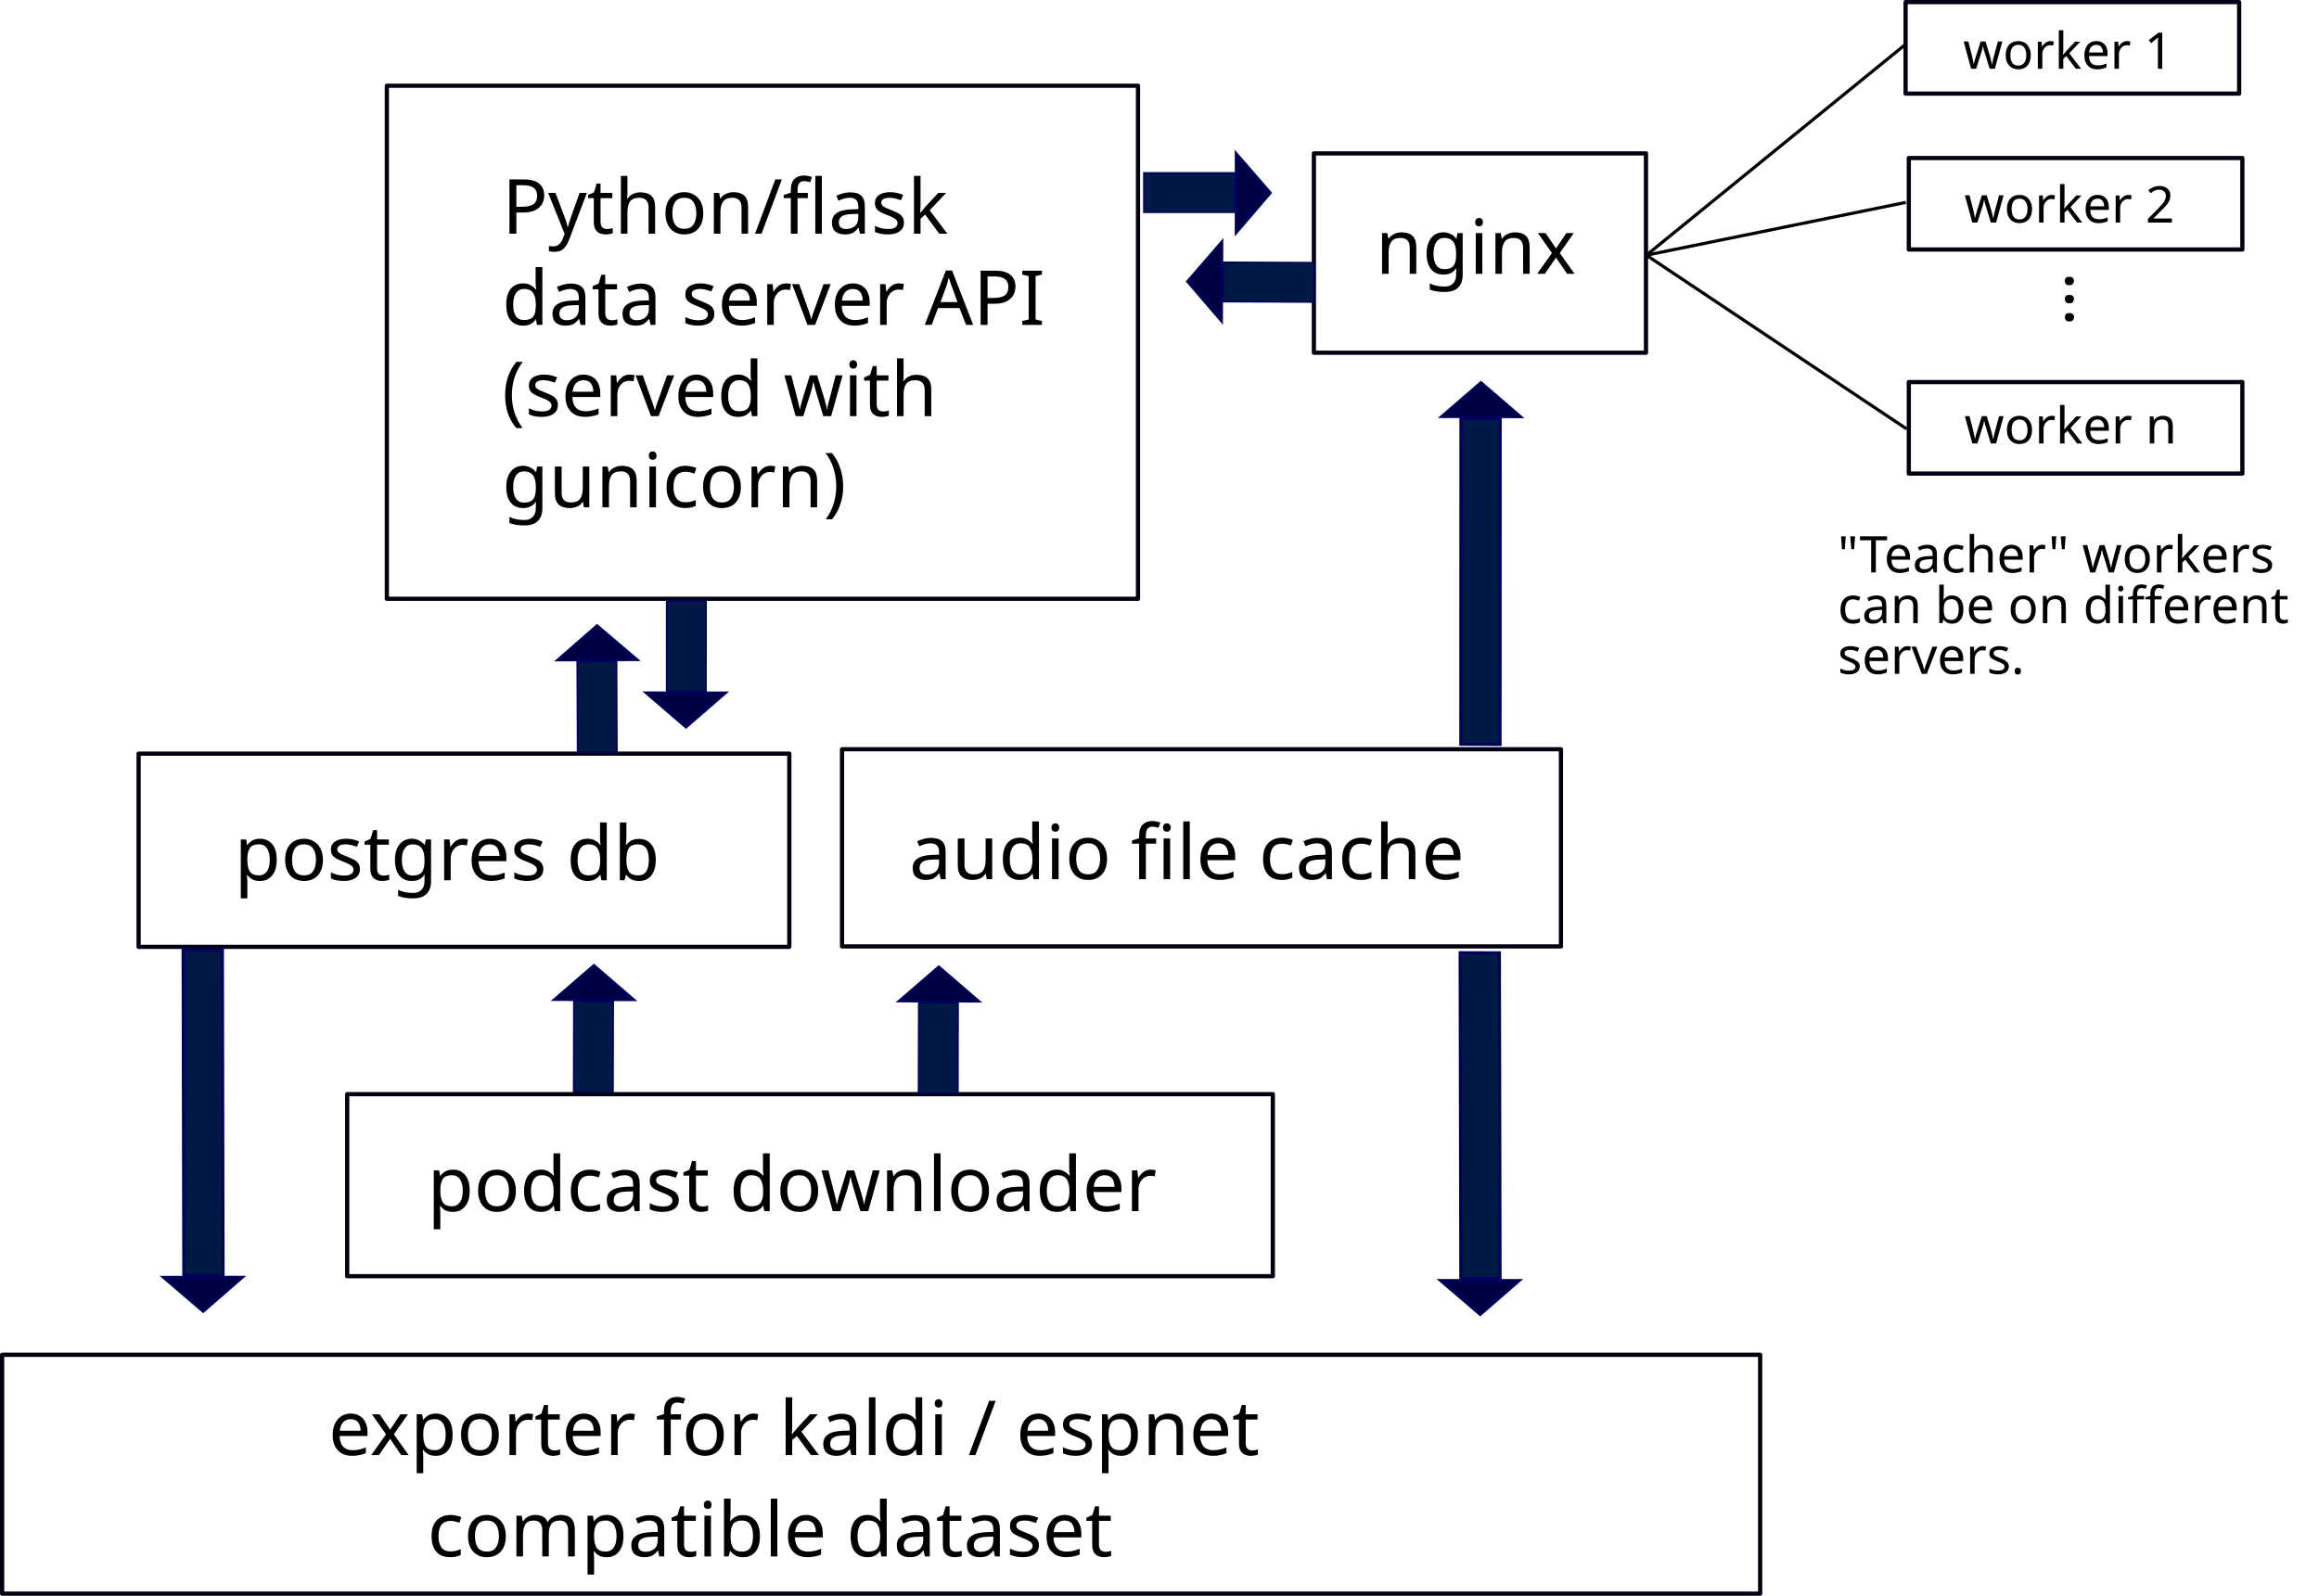
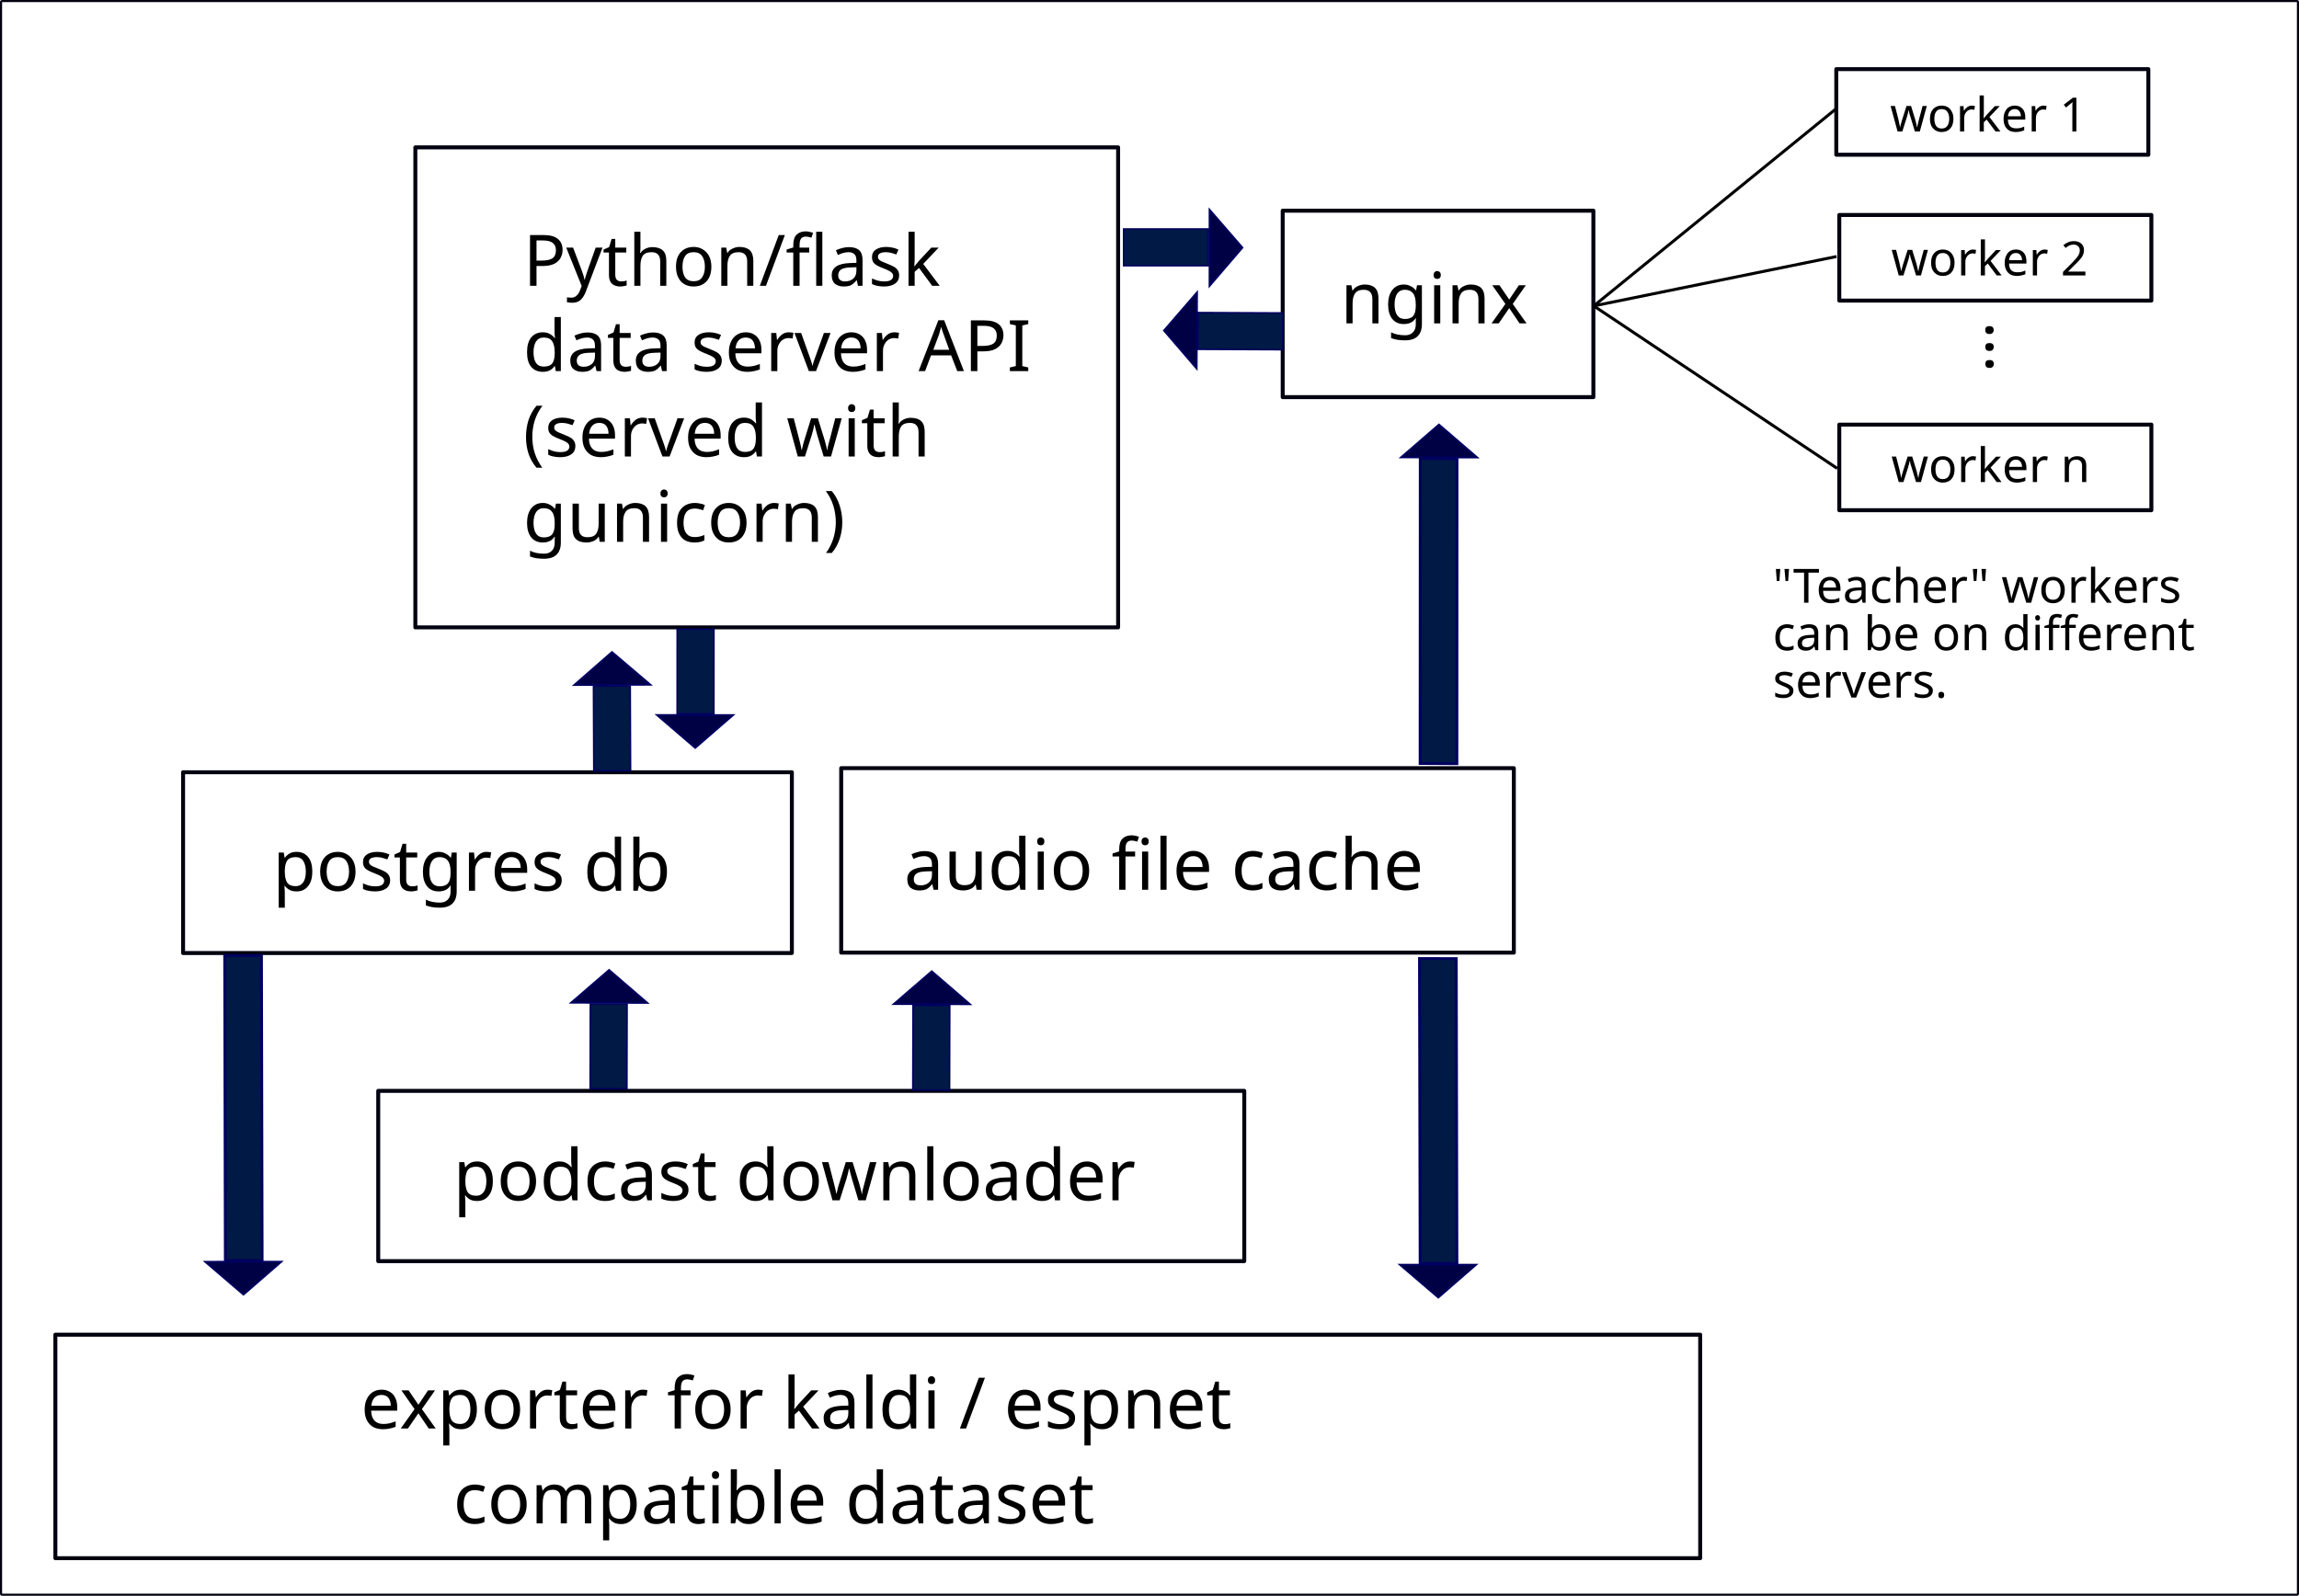
- <svg xmlns="http://www.w3.org/2000/svg" width="193.687mm" height="133.316mm" viewBox="0 0 193.687 133.316" version="1.1" id="svg5">
+ <svg xmlns="http://www.w3.org/2000/svg" width="205.232mm" height="142.492mm" viewBox="0 0 205.232 142.492" version="1.1" id="svg5">
  <defs id="defs2">
    <rect x="279" y="151" width="132" height="56" id="rect50394" />
    <linearGradient id="linearGradient948">
      <stop style="stop-color:#000000;stop-opacity:1;" offset="0" id="stop946" />
    </linearGradient>
  </defs>
-   <g id="layer1" transform="translate(8.744392,-7.145985)">
+   <g id="layer1" transform="translate(13.51098,-1.149031)">
    <rect style="fill:#ffffff;fill-opacity:1;stroke:#000010;stroke-width:0.374;stroke-linejoin:round;stroke-miterlimit:4;stroke-dasharray:none;stroke-opacity:1;paint-order:stroke markers fill" id="rect49361" width="204.858" height="142.118" x="-13.324" y="1.336" />
    <rect style="fill:none;fill-opacity:1;stroke:#000010;stroke-width:0.353;stroke-linejoin:round;stroke-miterlimit:4;stroke-dasharray:none;stroke-opacity:1;paint-order:stroke markers fill" id="rect846" width="62.737" height="42.861" x="23.567" y="14.309" />
    <rect style="fill:none;fill-opacity:1;stroke:#000010;stroke-width:0.353;stroke-linejoin:round;stroke-miterlimit:4;stroke-dasharray:none;stroke-opacity:1;paint-order:stroke markers fill" id="rect846-9" width="54.346" height="16.141" x="2.833" y="70.107" />
    <rect style="fill:none;fill-opacity:1;stroke:#000010;stroke-width:0.353;stroke-linejoin:round;stroke-miterlimit:4;stroke-dasharray:none;stroke-opacity:1;paint-order:stroke markers fill" id="rect846-4" width="77.31" height="15.203" x="20.254" y="98.557" />
    <rect style="fill:none;fill-opacity:1;stroke:#000010;stroke-width:0.353;stroke-linejoin:round;stroke-miterlimit:4;stroke-dasharray:none;stroke-opacity:1;paint-order:stroke markers fill" id="rect846-4-1" width="146.834" height="19.956" x="-8.568" y="120.329" />
    <rect style="fill:none;fill-opacity:1;stroke:#000010;stroke-width:0.353;stroke-linejoin:round;stroke-miterlimit:4;stroke-dasharray:none;stroke-opacity:1;paint-order:stroke markers fill" id="rect846-7" width="27.735" height="16.65" x="100.995" y="19.961" />
    <rect style="fill:none;fill-opacity:1;stroke:#000010;stroke-width:0.353;stroke-linejoin:round;stroke-miterlimit:4;stroke-dasharray:none;stroke-opacity:1;paint-order:stroke markers fill" id="rect846-7-4" width="27.859" height="7.644" x="150.414" y="7.322" />
    <rect style="fill:none;fill-opacity:1;stroke:#000010;stroke-width:0.353;stroke-linejoin:round;stroke-miterlimit:4;stroke-dasharray:none;stroke-opacity:1;paint-order:stroke markers fill" id="rect846-7-4-9" width="27.859" height="7.644" x="150.683" y="20.346" />
    <rect style="fill:none;fill-opacity:1;stroke:#000010;stroke-width:0.353;stroke-linejoin:round;stroke-miterlimit:4;stroke-dasharray:none;stroke-opacity:1;paint-order:stroke markers fill" id="rect846-7-4-9-7" width="27.859" height="7.644" x="150.683" y="39.065" />
    <rect style="fill:none;fill-opacity:1;stroke:#000010;stroke-width:0.353;stroke-linejoin:round;stroke-miterlimit:4;stroke-dasharray:none;stroke-opacity:1;paint-order:stroke markers fill" id="rect846-7-6" width="60.046" height="16.471" x="61.583" y="69.741" />
    <text xml:space="preserve" style="font-style:normal;font-weight:normal;font-size:6.35px;line-height:1.2;font-family:sans-serif;fill:#000000;fill-opacity:1;stroke:none;stroke-width:0.265" x="33.195" y="26.668" id="text3654">
      <tspan id="tspan3652" style="font-size:6.35px;stroke-width:0.265" x="33.195" y="26.668">Python/flask</tspan>
      <tspan style="font-size:6.35px;stroke-width:0.265" x="33.195" y="34.288" id="tspan3658">data server API</tspan>
      <tspan style="font-size:6.35px;stroke-width:0.265" x="33.195" y="41.908" id="tspan3660">(served with</tspan>
      <tspan style="font-size:6.35px;stroke-width:0.265" id="tspan6724" x="33.195" y="49.528">gunicorn)</tspan>
    </text>
    <text xml:space="preserve" style="font-style:normal;font-weight:normal;font-size:10.583px;line-height:0.8;font-family:sans-serif;fill:#000000;fill-opacity:1;stroke:none;stroke-width:0.353;stroke-miterlimit:4;stroke-dasharray:none" x="26.937" y="99.862" id="text3654-3">
      <tspan style="font-size:7.056px;stroke-width:0.353;stroke-miterlimit:4;stroke-dasharray:none" id="tspan6724-0" x="26.937" y="99.862" />
      <tspan style="font-size:6.35px;stroke-width:0.353;stroke-miterlimit:4;stroke-dasharray:none" x="26.937" y="108.328" id="tspan12608">podcast downloader</tspan>
    </text>
    <text xml:space="preserve" style="font-style:normal;font-weight:normal;font-size:10.583px;line-height:0.8;font-family:sans-serif;fill:#000000;fill-opacity:1;stroke:none;stroke-width:0.265" x="18.698" y="120.239" id="text3654-3-7">
      <tspan style="font-size:7.056px;stroke-width:0.265" id="tspan6724-0-0" x="18.698" y="120.239" />
      <tspan style="font-size:6.35px;stroke-width:0.265" x="18.698" y="128.706" id="tspan12608-8">exporter for kaldi / espnet</tspan>
      <tspan style="font-size:6.35px;stroke-width:0.265" x="18.698" y="137.173" id="tspan46784">     compatible dataset</tspan>
    </text>
    <text xml:space="preserve" style="font-style:normal;font-weight:normal;font-size:10.583px;line-height:0.8;font-family:sans-serif;fill:#000000;fill-opacity:1;stroke:none;stroke-width:0.265" x="106.139" y="30.022" id="text3654-2">
      <tspan style="font-size:6.35px;stroke-width:0.265" id="tspan6724-1" x="106.139" y="30.022">nginx</tspan>
      <tspan style="font-size:7.056px;stroke-width:0.265" x="106.139" y="38.488" id="tspan8713" />
    </text>
    <text xml:space="preserve" style="font-style:normal;font-weight:normal;font-size:10.583px;line-height:0.8;font-family:sans-serif;fill:#000000;fill-opacity:1;stroke:none;stroke-width:0.265" x="67.187" y="80.595" id="text3654-2-79">
      <tspan style="font-size:6.35px;stroke-width:0.265" id="tspan6724-1-4" x="67.187" y="80.595">audio file cache</tspan>
      <tspan style="font-size:7.056px;stroke-width:0.265" x="67.187" y="89.061" id="tspan18038" />
      <tspan style="font-size:7.056px;stroke-width:0.265" x="67.187" y="97.528" id="tspan8713-1" />
    </text>
    <text xml:space="preserve" style="font-style:normal;font-weight:normal;font-size:10.583px;line-height:0.8;font-family:sans-serif;fill:#000000;fill-opacity:1;stroke:none;stroke-width:0.265" x="10.821" y="80.683" id="text3654-2-7">
      <tspan style="font-size:6.35px;stroke-width:0.265" id="tspan6724-1-3" x="10.821" y="80.683">postgres db</tspan>
      <tspan style="font-size:7.056px;stroke-width:0.265" x="10.821" y="89.15" id="tspan8713-7" />
    </text>
    <rect style="fill:#001945;fill-opacity:1;stroke:#00005f;stroke-width:0.132;stroke-opacity:1" id="rect4176-0" width="7.567" height="3.286" x="86.796" y="21.592" />
    <path style="fill:#000044;fill-opacity:1;fill-rule:evenodd;stroke:#000061;stroke-width:0.165px;stroke-linecap:butt;stroke-linejoin:miter;stroke-opacity:1" d="m 94.466,26.68 2.935,-3.42 -2.932,-3.38 z" id="path4180-4" />
    <rect style="fill:#001945;fill-opacity:1;stroke:#00005f;stroke-width:0.132;stroke-opacity:1" id="rect4176-0-8" width="7.567" height="3.286" x="-101.138" y="-31.928" transform="rotate(-179.7453)" />
    <path style="fill:#000044;fill-opacity:1;fill-rule:evenodd;stroke:#000061;stroke-width:0.165px;stroke-linecap:butt;stroke-linejoin:miter;stroke-opacity:1" d="m 93.348,27.256 -2.95,3.407 2.917,3.393 z" id="path4180-4-4" />
    <rect style="fill:#001945;fill-opacity:1;stroke:#00005f;stroke-width:0.132;stroke-opacity:1" id="rect4176-0-83" width="7.567" height="3.286" x="-70.138" y="39.219" transform="rotate(-90.22678)" />
    <path style="fill:#000044;fill-opacity:1;fill-rule:evenodd;stroke:#000061;stroke-width:0.165px;stroke-linecap:butt;stroke-linejoin:miter;stroke-opacity:1" d="m 44.553,62.292 -3.432,-2.921 -3.368,2.945 z" id="path4180-4-5" />
    <rect style="fill:#001945;fill-opacity:1;stroke:#00005f;stroke-width:0.132;stroke-opacity:1" id="rect4176-0-8-00" width="7.567" height="3.286" x="57.303" y="-50.253" transform="rotate(90.0279)" />
    <path style="fill:#000044;fill-opacity:1;fill-rule:evenodd;stroke:#000061;stroke-width:0.165px;stroke-linecap:butt;stroke-linejoin:miter;stroke-opacity:1" d="m 45.134,64.995 3.418,2.936 3.381,-2.93 z" id="path4180-4-4-6" />
    <rect style="fill:#001945;fill-opacity:1;stroke:#00005f;stroke-width:0.132;stroke-opacity:1" id="rect4176-0-8-0" width="7.567" height="3.286" x="-98.326" y="68.196" transform="rotate(-89.87053)" />
    <path style="fill:#000044;fill-opacity:1;fill-rule:evenodd;stroke:#000061;stroke-width:0.165px;stroke-linecap:butt;stroke-linejoin:miter;stroke-opacity:1" d="M 73.078,90.821 69.665,87.879 66.279,90.803 Z" id="path4180-4-4-5" />
    <rect style="fill:#001945;fill-opacity:1;stroke:#00005f;stroke-width:0.132;stroke-opacity:1" id="rect4176-0-8-0-1" width="7.567" height="3.286" x="-98.272" y="39.392" transform="rotate(-89.87053)" />
    <path style="fill:#000044;fill-opacity:1;fill-rule:evenodd;stroke:#000061;stroke-width:0.165px;stroke-linecap:butt;stroke-linejoin:miter;stroke-opacity:1" d="M 44.274,90.702 40.861,87.76 37.474,90.684 Z" id="path4180-4-4-5-0" />
    <rect style="fill:#001945;fill-opacity:1;stroke:#00005f;stroke-width:0.25;stroke-opacity:1" id="rect4176-0-4" width="27.231" height="3.286" x="-68.666" y="113.294" transform="matrix(4.486114e-4,-0.9999999,0.9999831,0.00580893,0,0)" />
    <path style="fill:#000044;fill-opacity:1;fill-rule:evenodd;stroke:#000061;stroke-width:0.165px;stroke-linecap:butt;stroke-linejoin:miter;stroke-opacity:1" d="m 118.361,41.999 -3.415,-2.94 -3.385,2.927 z" id="path4180-4-7" />
    <rect style="fill:#001945;fill-opacity:1;stroke:#00005f;stroke-width:0.25;stroke-opacity:1" id="rect4176-0-4-4" width="27.231" height="3.286" x="86.372" y="-116.306" transform="matrix(0.00214461,0.9999977,-0.9999948,-0.00321573,0,0)" />
    <path style="fill:#000044;fill-opacity:1;fill-rule:evenodd;stroke:#000061;stroke-width:0.165px;stroke-linecap:butt;stroke-linejoin:miter;stroke-opacity:1" d="m 111.462,114.084 3.423,2.931 3.377,-2.935 z" id="path4180-4-7-7" />
    <rect style="fill:#001945;fill-opacity:1;stroke:#00005f;stroke-width:0.25;stroke-opacity:1" id="rect4176-0-4-4-9" width="27.231" height="3.286" x="86.448" y="-9.647" transform="matrix(0.00214461,0.9999977,-0.9999948,-0.00321573,0,0)" />
    <path style="fill:#000044;fill-opacity:1;fill-rule:evenodd;stroke:#000061;stroke-width:0.165px;stroke-linecap:butt;stroke-linejoin:miter;stroke-opacity:1" d="m 4.803,113.817 3.423,2.931 3.377,-2.935 z" id="path4180-4-7-7-8" />
    <path style="fill:none;stroke:#000000;stroke-width:0.265px;stroke-linecap:butt;stroke-linejoin:miter;stroke-opacity:1" d="M 128.763,28.465 150.38,10.876" id="path27727" />
    <path style="fill:none;stroke:#000000;stroke-width:0.265px;stroke-linecap:butt;stroke-linejoin:miter;stroke-opacity:1" d="m 128.763,28.465 21.731,14.508" id="path27727-2" />
    <path style="fill:none;stroke:#000000;stroke-width:0.265px;stroke-linecap:butt;stroke-linejoin:miter;stroke-opacity:1" d="m 128.763,28.465 21.67,-4.41" id="path27727-2-3" />
    <text xml:space="preserve" style="font-style:normal;font-weight:normal;font-size:4.233px;line-height:1.25;font-family:sans-serif;fill:#000000;fill-opacity:1;stroke:none;stroke-width:0.265" x="155.214" y="12.89" id="text29212">
      <tspan id="tspan29210" style="font-size:4.233px;stroke-width:0.265" x="155.214" y="12.89">worker 1</tspan>
    </text>
    <text xml:space="preserve" style="font-style:normal;font-weight:normal;font-size:4.233px;line-height:1.25;font-family:sans-serif;fill:#000000;fill-opacity:1;stroke:none;stroke-width:0.265" x="155.317" y="25.744" id="text29212-0">
      <tspan id="tspan29210-4" style="font-size:4.233px;stroke-width:0.265" x="155.317" y="25.744">worker 2</tspan>
    </text>
    <text xml:space="preserve" style="font-style:normal;font-weight:normal;font-size:4.233px;line-height:1.25;font-family:sans-serif;fill:#000000;fill-opacity:1;stroke:none;stroke-width:0.265" x="155.317" y="44.194" id="text29212-0-0">
      <tspan style="font-size:4.233px;stroke-width:0.265" x="155.317" y="44.194" id="tspan35124">worker n</tspan>
    </text>
    <text xml:space="preserve" style="font-style:normal;font-weight:normal;font-size:10.583px;line-height:0;font-family:sans-serif;fill:#000000;fill-opacity:1;stroke:none;stroke-width:0.265" x="144.741" y="54.971" id="text32024">
      <tspan id="tspan32022" style="font-size:4.233px;line-height:1;stroke-width:0.265" x="144.741" y="54.971">"Teacher" workers</tspan>
      <tspan style="font-size:4.233px;line-height:1;stroke-width:0.265" x="144.741" y="59.204" id="tspan32026">can be on different</tspan>
      <tspan style="font-size:4.233px;line-height:1;stroke-width:0.265" id="tspan33328" x="144.741" y="63.437">servers.</tspan>
    </text>
    <text xml:space="preserve" style="font-style:normal;font-weight:normal;font-size:5.644px;line-height:1;font-family:sans-serif;fill:#000000;fill-opacity:1;stroke:none;stroke-width:0.265" x="30.427" y="-163.682" id="text36144" transform="rotate(89.80429)">
      <tspan id="tspan36142" style="font-size:5.644px;stroke-width:0.265" x="30.427" y="-163.682">...</tspan>
    </text>
-     <text xml:space="preserve" transform="matrix(0.2645833,0,0,0.2645833,-8.744392,7.145985)" id="text50392" style="fill:black;fill-opacity:1;line-height:1.25;stroke:none;font-family:sans-serif;font-style:normal;font-weight:normal;font-size:40px;white-space:pre;shape-inside:url(#rect50394)" />
+     <text xml:space="preserve" transform="matrix(0.2645833,0,0,0.2645833,-8.744392,7.145985)" id="text50392" style="font-style:normal;font-weight:normal;font-size:40px;line-height:1.25;font-family:sans-serif;white-space:pre;shape-inside:url(#rect50394);fill:#000000;fill-opacity:1;stroke:none" />
  </g>
</svg>
